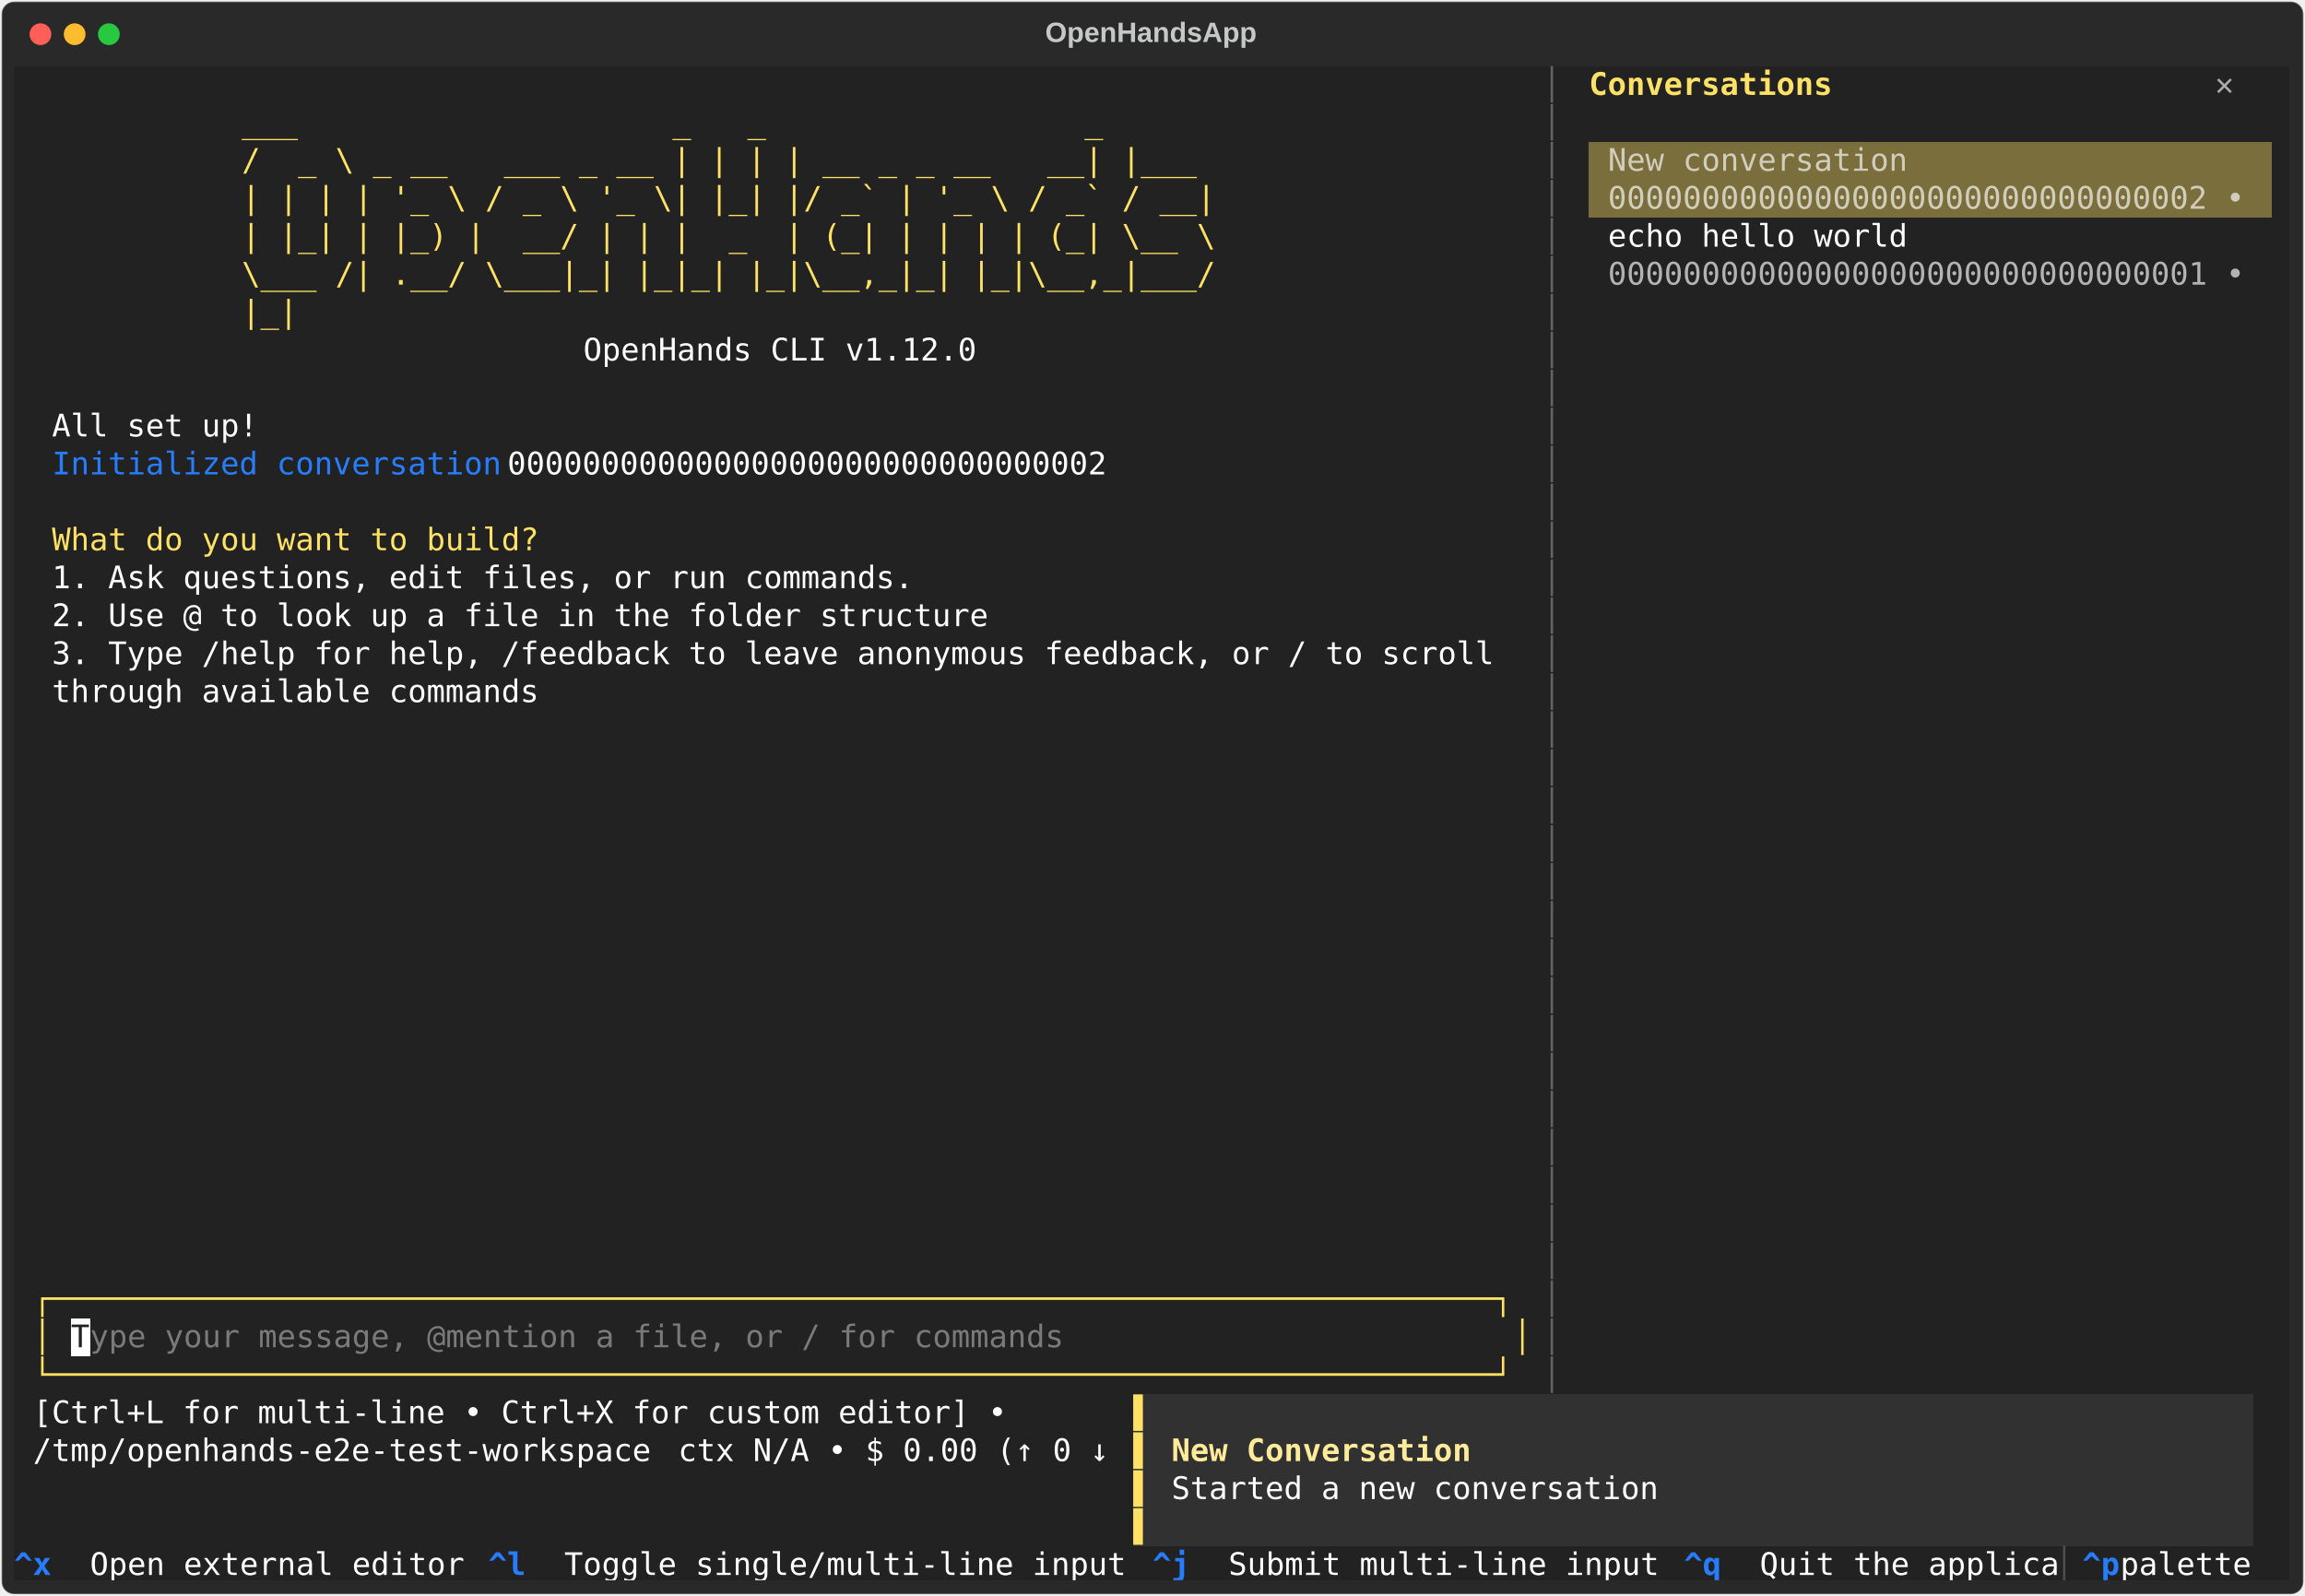
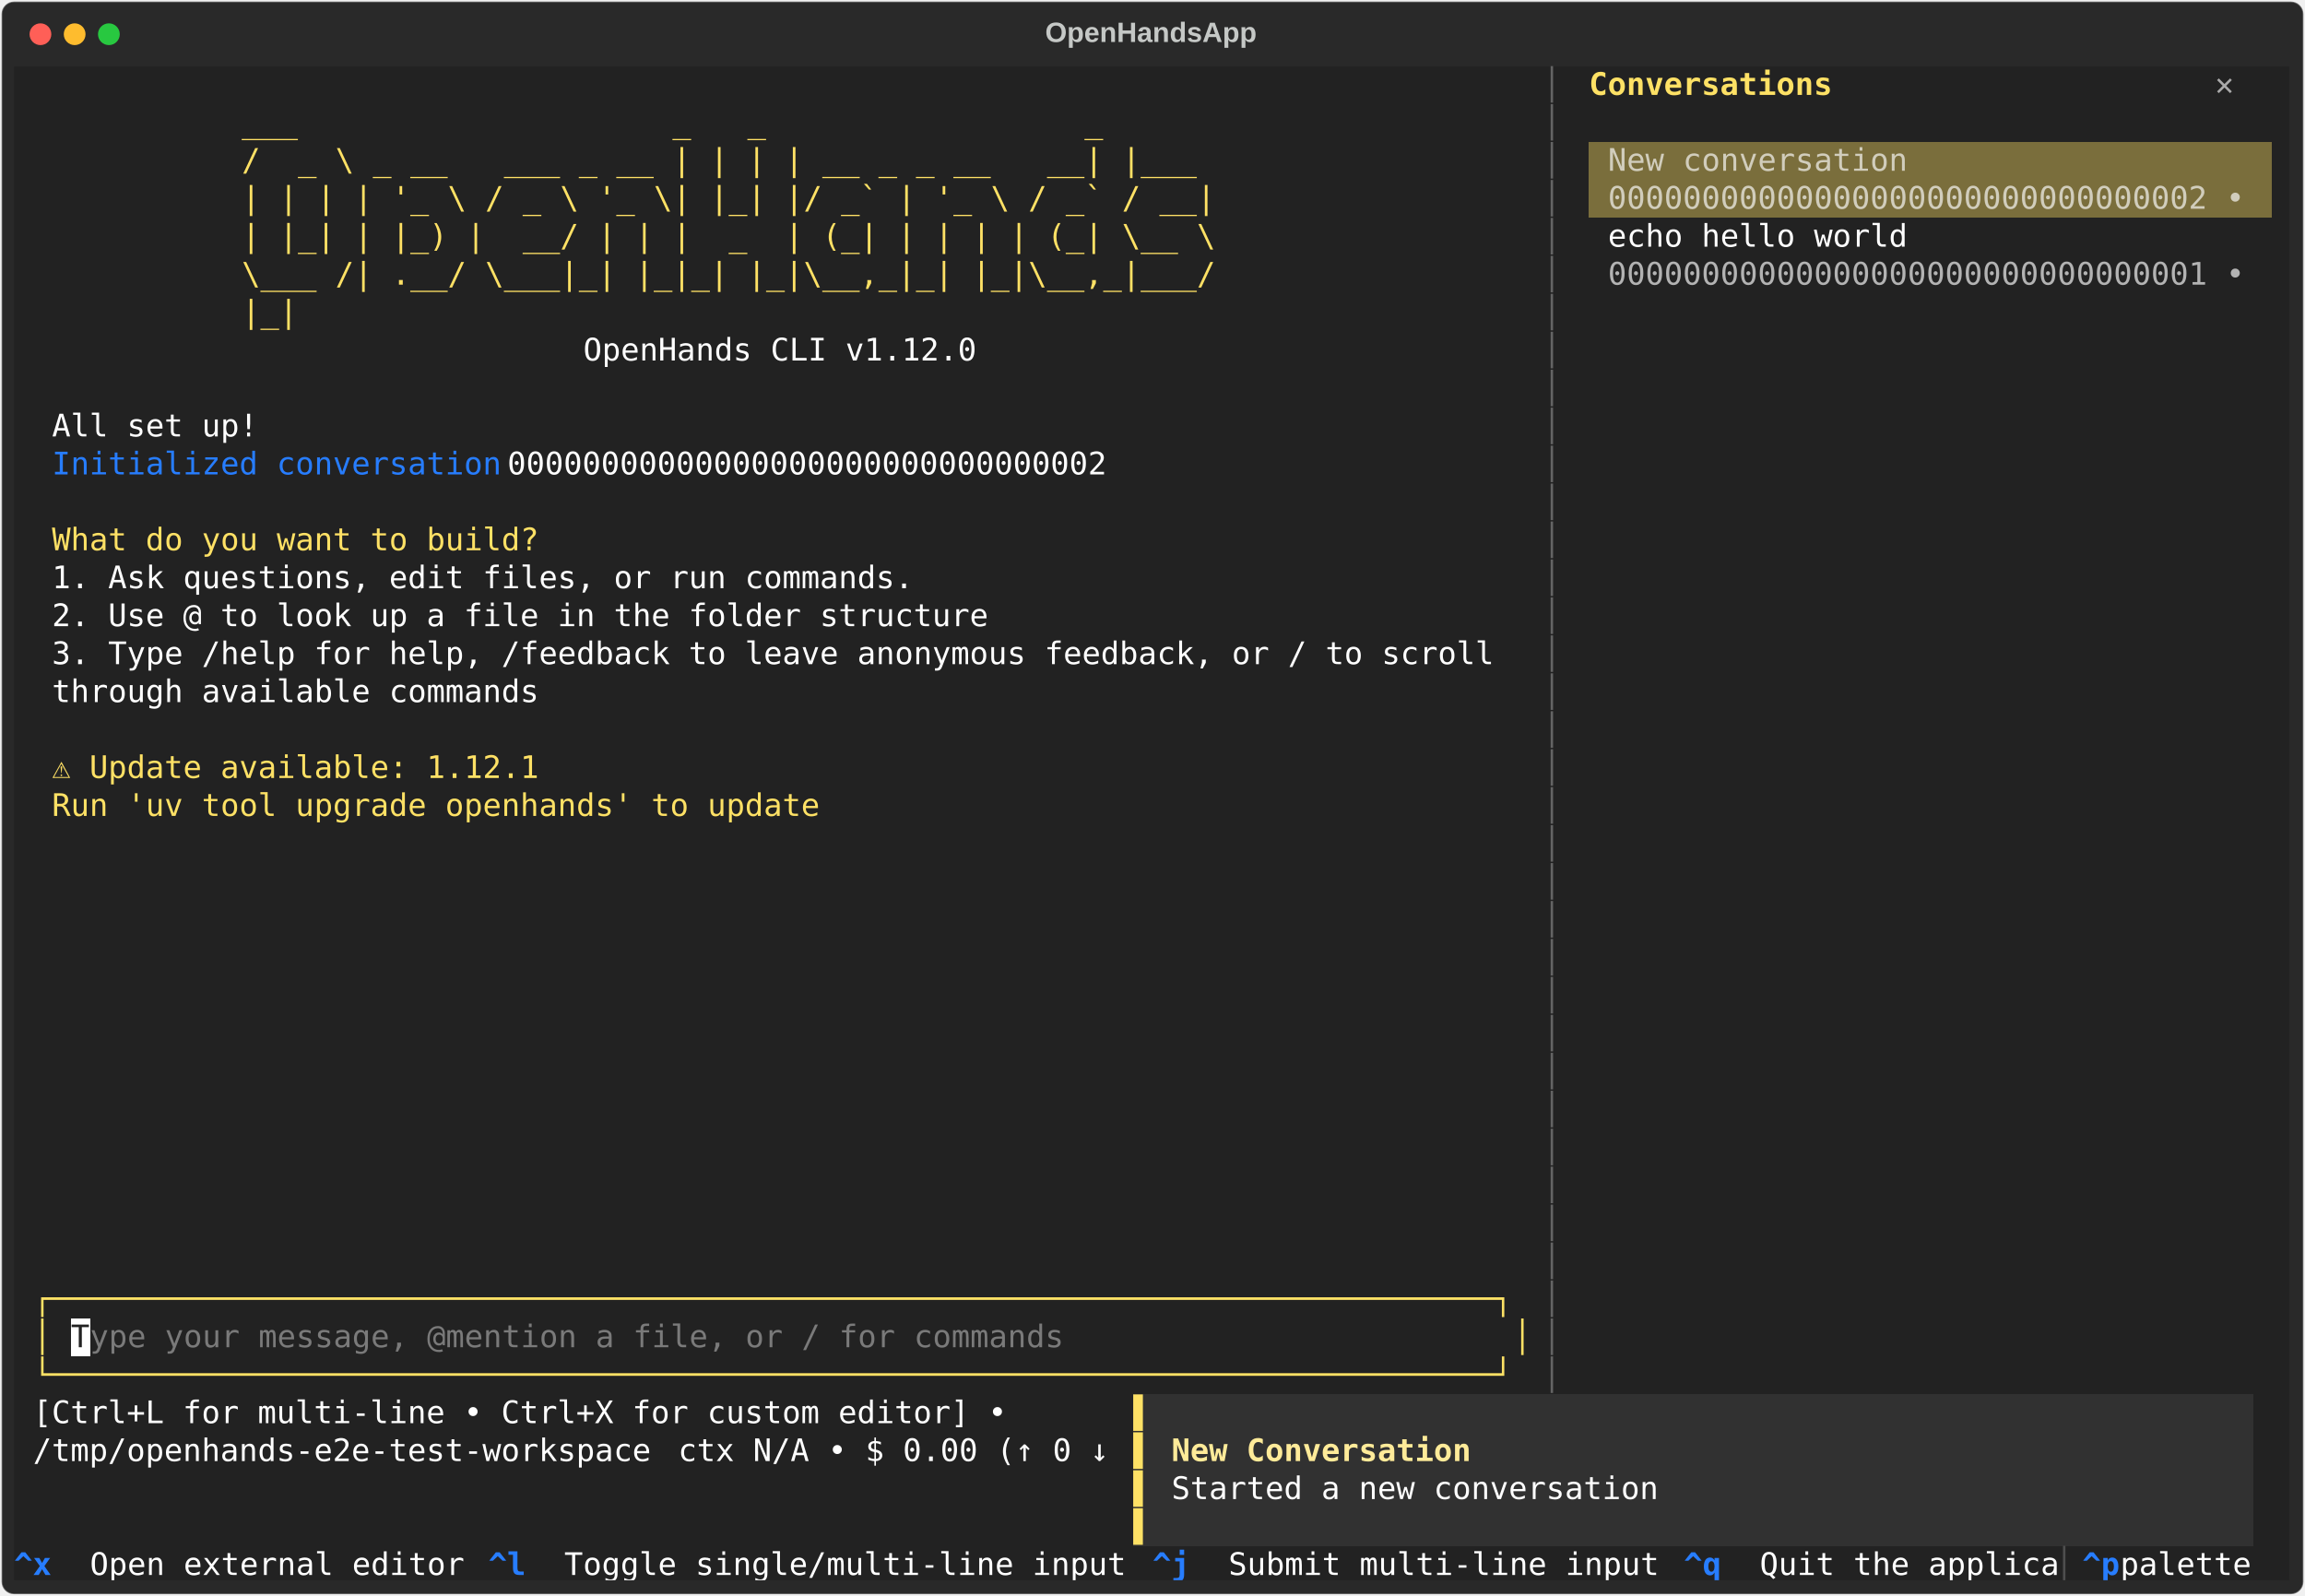
<svg xmlns="http://www.w3.org/2000/svg" class="rich-terminal" viewBox="0 0 1482 1026.0">
  <style>

    @font-face {
        font-family: "Fira Code";
        src: local("FiraCode-Regular"),
                url("https://cdnjs.cloudflare.com/ajax/libs/firacode/6.2.0/woff2/FiraCode-Regular.woff2") format("woff2"),
                url("https://cdnjs.cloudflare.com/ajax/libs/firacode/6.2.0/woff/FiraCode-Regular.woff") format("woff");
        font-style: normal;
        font-weight: 400;
    }
    @font-face {
        font-family: "Fira Code";
        src: local("FiraCode-Bold"),
                url("https://cdnjs.cloudflare.com/ajax/libs/firacode/6.2.0/woff2/FiraCode-Bold.woff2") format("woff2"),
                url("https://cdnjs.cloudflare.com/ajax/libs/firacode/6.2.0/woff/FiraCode-Bold.woff") format("woff");
        font-style: bold;
        font-weight: 700;
    }

    .terminal-matrix {
        font-family: Fira Code, monospace;
        font-size: 20px;
        line-height: 24.4px;
        font-variant-east-asian: full-width;
    }

    .terminal-title {
        font-size: 18px;
        font-weight: bold;
        font-family: arial;
    }

    .terminal-r1 { fill: #c5c8c6 }
.terminal-r2 { fill: #646464 }
.terminal-r3 { fill: #fee165;font-weight: bold }
.terminal-r4 { fill: #aaaaaa;font-weight: bold }
.terminal-r5 { fill: #ffe165 }
.terminal-r6 { fill: #d1cdbc }
.terminal-r7 { fill: #ffffff }
.terminal-r8 { fill: #b3b3b3 }
.terminal-r9 { fill: #277dff }
.terminal-r10 { fill: #fee165 }
.terminal-r11 { fill: #222222 }
.terminal-r12 { fill: #7a7a7a }
.terminal-r13 { fill: #ffeb99;font-weight: bold }
.terminal-r14 { fill: #277dff;font-weight: bold }
.terminal-r15 { fill: #4e4e4e }
    </style>
  <defs>
    <clipPath id="terminal-clip-terminal">
      <rect x="0" y="0" width="1463.0" height="975.0" />
    </clipPath>
    <clipPath id="terminal-line-0">
      <rect x="0" y="1.5" width="1464" height="24.65" />
    </clipPath>
    <clipPath id="terminal-line-1">
      <rect x="0" y="25.9" width="1464" height="24.65" />
    </clipPath>
    <clipPath id="terminal-line-2">
      <rect x="0" y="50.3" width="1464" height="24.65" />
    </clipPath>
    <clipPath id="terminal-line-3">
      <rect x="0" y="74.7" width="1464" height="24.65" />
    </clipPath>
    <clipPath id="terminal-line-4">
      <rect x="0" y="99.1" width="1464" height="24.65" />
    </clipPath>
    <clipPath id="terminal-line-5">
      <rect x="0" y="123.5" width="1464" height="24.65" />
    </clipPath>
    <clipPath id="terminal-line-6">
      <rect x="0" y="147.9" width="1464" height="24.65" />
    </clipPath>
    <clipPath id="terminal-line-7">
      <rect x="0" y="172.3" width="1464" height="24.65" />
    </clipPath>
    <clipPath id="terminal-line-8">
      <rect x="0" y="196.7" width="1464" height="24.65" />
    </clipPath>
    <clipPath id="terminal-line-9">
      <rect x="0" y="221.1" width="1464" height="24.65" />
    </clipPath>
    <clipPath id="terminal-line-10">
      <rect x="0" y="245.5" width="1464" height="24.65" />
    </clipPath>
    <clipPath id="terminal-line-11">
      <rect x="0" y="269.9" width="1464" height="24.65" />
    </clipPath>
    <clipPath id="terminal-line-12">
      <rect x="0" y="294.3" width="1464" height="24.65" />
    </clipPath>
    <clipPath id="terminal-line-13">
      <rect x="0" y="318.7" width="1464" height="24.65" />
    </clipPath>
    <clipPath id="terminal-line-14">
      <rect x="0" y="343.1" width="1464" height="24.65" />
    </clipPath>
    <clipPath id="terminal-line-15">
      <rect x="0" y="367.5" width="1464" height="24.65" />
    </clipPath>
    <clipPath id="terminal-line-16">
      <rect x="0" y="391.9" width="1464" height="24.65" />
    </clipPath>
    <clipPath id="terminal-line-17">
      <rect x="0" y="416.3" width="1464" height="24.65" />
    </clipPath>
    <clipPath id="terminal-line-18">
      <rect x="0" y="440.7" width="1464" height="24.65" />
    </clipPath>
    <clipPath id="terminal-line-19">
      <rect x="0" y="465.1" width="1464" height="24.65" />
    </clipPath>
    <clipPath id="terminal-line-20">
      <rect x="0" y="489.5" width="1464" height="24.65" />
    </clipPath>
    <clipPath id="terminal-line-21">
      <rect x="0" y="513.9" width="1464" height="24.65" />
    </clipPath>
    <clipPath id="terminal-line-22">
      <rect x="0" y="538.3" width="1464" height="24.65" />
    </clipPath>
    <clipPath id="terminal-line-23">
      <rect x="0" y="562.7" width="1464" height="24.65" />
    </clipPath>
    <clipPath id="terminal-line-24">
      <rect x="0" y="587.1" width="1464" height="24.65" />
    </clipPath>
    <clipPath id="terminal-line-25">
      <rect x="0" y="611.5" width="1464" height="24.65" />
    </clipPath>
    <clipPath id="terminal-line-26">
      <rect x="0" y="635.9" width="1464" height="24.65" />
    </clipPath>
    <clipPath id="terminal-line-27">
      <rect x="0" y="660.3" width="1464" height="24.65" />
    </clipPath>
    <clipPath id="terminal-line-28">
      <rect x="0" y="684.7" width="1464" height="24.65" />
    </clipPath>
    <clipPath id="terminal-line-29">
      <rect x="0" y="709.1" width="1464" height="24.65" />
    </clipPath>
    <clipPath id="terminal-line-30">
      <rect x="0" y="733.5" width="1464" height="24.65" />
    </clipPath>
    <clipPath id="terminal-line-31">
      <rect x="0" y="757.9" width="1464" height="24.65" />
    </clipPath>
    <clipPath id="terminal-line-32">
      <rect x="0" y="782.3" width="1464" height="24.65" />
    </clipPath>
    <clipPath id="terminal-line-33">
      <rect x="0" y="806.7" width="1464" height="24.65" />
    </clipPath>
    <clipPath id="terminal-line-34">
      <rect x="0" y="831.1" width="1464" height="24.65" />
    </clipPath>
    <clipPath id="terminal-line-35">
      <rect x="0" y="855.5" width="1464" height="24.65" />
    </clipPath>
    <clipPath id="terminal-line-36">
      <rect x="0" y="879.9" width="1464" height="24.65" />
    </clipPath>
    <clipPath id="terminal-line-37">
      <rect x="0" y="904.3" width="1464" height="24.65" />
    </clipPath>
    <clipPath id="terminal-line-38">
      <rect x="0" y="928.7" width="1464" height="24.65" />
    </clipPath>
  </defs>
  <rect fill="#292929" stroke="rgba(255,255,255,0.35)" stroke-width="1" x="1" y="1" width="1480" height="1024" rx="8" />
  <text class="terminal-title" fill="#c5c8c6" text-anchor="middle" x="740" y="27">OpenHandsApp</text>
  <g transform="translate(26,22)">
    <circle cx="0" cy="0" r="7" fill="#ff5f57" />
    <circle cx="22" cy="0" r="7" fill="#febc2e" />
    <circle cx="44" cy="0" r="7" fill="#28c840" />
  </g>
  <g transform="translate(9, 41)" clip-path="url(#terminal-clip-terminal)">
    <rect fill="#222222" x="0" y="1.5" width="988.2" height="24.65" shape-rendering="crispEdges" />
    <rect fill="#222222" x="988.2" y="1.5" width="12.2" height="24.65" shape-rendering="crispEdges" />
    <rect fill="#222222" x="1000.4" y="1.5" width="12.2" height="24.65" shape-rendering="crispEdges" />
    <rect fill="#222222" x="1012.6" y="1.5" width="158.6" height="24.65" shape-rendering="crispEdges" />
    <rect fill="#222222" x="1171.2" y="1.5" width="244" height="24.65" shape-rendering="crispEdges" />
    <rect fill="#222222" x="1415.2" y="1.5" width="36.6" height="24.65" shape-rendering="crispEdges" />
    <rect fill="#222222" x="1451.8" y="1.5" width="12.2" height="24.65" shape-rendering="crispEdges" />
    <rect fill="#222222" x="0" y="25.9" width="146.4" height="24.65" shape-rendering="crispEdges" />
    <rect fill="#222222" x="146.4" y="25.9" width="695.4" height="24.65" shape-rendering="crispEdges" />
    <rect fill="#222222" x="841.8" y="25.9" width="146.4" height="24.65" shape-rendering="crispEdges" />
    <rect fill="#222222" x="988.2" y="25.9" width="12.2" height="24.65" shape-rendering="crispEdges" />
    <rect fill="#222222" x="1000.4" y="25.9" width="463.6" height="24.65" shape-rendering="crispEdges" />
    <rect fill="#222222" x="0" y="50.3" width="146.4" height="24.65" shape-rendering="crispEdges" />
    <rect fill="#222222" x="146.4" y="50.3" width="695.4" height="24.65" shape-rendering="crispEdges" />
    <rect fill="#222222" x="841.8" y="50.3" width="146.4" height="24.65" shape-rendering="crispEdges" />
    <rect fill="#222222" x="988.2" y="50.3" width="12.2" height="24.65" shape-rendering="crispEdges" />
    <rect fill="#222222" x="1000.4" y="50.3" width="12.2" height="24.65" shape-rendering="crispEdges" />
    <rect fill="#7a6e3c" x="1012.6" y="50.3" width="12.2" height="24.65" shape-rendering="crispEdges" />
    <rect fill="#7a6e3c" x="1024.8" y="50.3" width="195.2" height="24.65" shape-rendering="crispEdges" />
    <rect fill="#7a6e3c" x="1220" y="50.3" width="231.8" height="24.65" shape-rendering="crispEdges" />
    <rect fill="#222222" x="1451.8" y="50.3" width="12.2" height="24.65" shape-rendering="crispEdges" />
    <rect fill="#222222" x="0" y="74.7" width="146.4" height="24.65" shape-rendering="crispEdges" />
    <rect fill="#222222" x="146.4" y="74.7" width="695.4" height="24.65" shape-rendering="crispEdges" />
    <rect fill="#222222" x="841.8" y="74.7" width="146.4" height="24.65" shape-rendering="crispEdges" />
    <rect fill="#222222" x="988.2" y="74.7" width="12.2" height="24.65" shape-rendering="crispEdges" />
    <rect fill="#222222" x="1000.4" y="74.7" width="12.2" height="24.65" shape-rendering="crispEdges" />
    <rect fill="#7a6e3c" x="1012.6" y="74.7" width="12.2" height="24.65" shape-rendering="crispEdges" />
    <rect fill="#7a6e3c" x="1024.8" y="74.7" width="414.8" height="24.65" shape-rendering="crispEdges" />
    <rect fill="#7a6e3c" x="1439.6" y="74.7" width="12.2" height="24.65" shape-rendering="crispEdges" />
    <rect fill="#222222" x="1451.8" y="74.7" width="12.2" height="24.65" shape-rendering="crispEdges" />
    <rect fill="#222222" x="0" y="99.1" width="146.4" height="24.65" shape-rendering="crispEdges" />
    <rect fill="#222222" x="146.4" y="99.1" width="695.4" height="24.65" shape-rendering="crispEdges" />
    <rect fill="#222222" x="841.8" y="99.1" width="146.4" height="24.65" shape-rendering="crispEdges" />
    <rect fill="#222222" x="988.2" y="99.1" width="12.2" height="24.65" shape-rendering="crispEdges" />
    <rect fill="#222222" x="1000.4" y="99.1" width="24.4" height="24.65" shape-rendering="crispEdges" />
    <rect fill="#222222" x="1024.8" y="99.1" width="195.2" height="24.65" shape-rendering="crispEdges" />
    <rect fill="#222222" x="1220" y="99.1" width="244" height="24.65" shape-rendering="crispEdges" />
    <rect fill="#222222" x="0" y="123.5" width="146.4" height="24.65" shape-rendering="crispEdges" />
    <rect fill="#222222" x="146.4" y="123.5" width="695.4" height="24.65" shape-rendering="crispEdges" />
    <rect fill="#222222" x="841.8" y="123.5" width="146.4" height="24.65" shape-rendering="crispEdges" />
    <rect fill="#222222" x="988.2" y="123.5" width="12.2" height="24.65" shape-rendering="crispEdges" />
    <rect fill="#222222" x="1000.4" y="123.5" width="24.4" height="24.65" shape-rendering="crispEdges" />
    <rect fill="#222222" x="1024.8" y="123.5" width="414.8" height="24.65" shape-rendering="crispEdges" />
    <rect fill="#222222" x="1439.6" y="123.5" width="24.4" height="24.65" shape-rendering="crispEdges" />
    <rect fill="#222222" x="0" y="147.9" width="146.4" height="24.65" shape-rendering="crispEdges" />
    <rect fill="#222222" x="146.4" y="147.9" width="695.4" height="24.65" shape-rendering="crispEdges" />
    <rect fill="#222222" x="841.8" y="147.9" width="146.4" height="24.65" shape-rendering="crispEdges" />
    <rect fill="#222222" x="988.2" y="147.9" width="12.2" height="24.65" shape-rendering="crispEdges" />
    <rect fill="#222222" x="1000.4" y="147.9" width="463.6" height="24.65" shape-rendering="crispEdges" />
    <rect fill="#222222" x="0" y="172.3" width="366" height="24.65" shape-rendering="crispEdges" />
    <rect fill="#222222" x="366" y="172.3" width="256.2" height="24.65" shape-rendering="crispEdges" />
    <rect fill="#222222" x="622.2" y="172.3" width="366" height="24.65" shape-rendering="crispEdges" />
    <rect fill="#222222" x="988.2" y="172.3" width="12.2" height="24.65" shape-rendering="crispEdges" />
    <rect fill="#222222" x="1000.4" y="172.3" width="463.6" height="24.65" shape-rendering="crispEdges" />
    <rect fill="#222222" x="0" y="196.7" width="988.2" height="24.65" shape-rendering="crispEdges" />
    <rect fill="#222222" x="988.2" y="196.7" width="12.2" height="24.65" shape-rendering="crispEdges" />
    <rect fill="#222222" x="1000.4" y="196.7" width="463.6" height="24.65" shape-rendering="crispEdges" />
    <rect fill="#222222" x="0" y="221.1" width="24.4" height="24.65" shape-rendering="crispEdges" />
    <rect fill="#222222" x="24.4" y="221.1" width="134.2" height="24.65" shape-rendering="crispEdges" />
    <rect fill="#222222" x="158.6" y="221.1" width="829.6" height="24.65" shape-rendering="crispEdges" />
    <rect fill="#222222" x="988.2" y="221.1" width="12.2" height="24.65" shape-rendering="crispEdges" />
    <rect fill="#222222" x="1000.4" y="221.1" width="463.6" height="24.65" shape-rendering="crispEdges" />
    <rect fill="#222222" x="0" y="245.5" width="24.4" height="24.65" shape-rendering="crispEdges" />
    <rect fill="#222222" x="24.4" y="245.5" width="292.8" height="24.65" shape-rendering="crispEdges" />
    <rect fill="#222222" x="317.2" y="245.5" width="402.6" height="24.65" shape-rendering="crispEdges" />
    <rect fill="#222222" x="719.8" y="245.5" width="268.4" height="24.65" shape-rendering="crispEdges" />
    <rect fill="#222222" x="988.2" y="245.5" width="12.2" height="24.65" shape-rendering="crispEdges" />
    <rect fill="#222222" x="1000.4" y="245.5" width="463.6" height="24.65" shape-rendering="crispEdges" />
    <rect fill="#222222" x="0" y="269.9" width="988.2" height="24.65" shape-rendering="crispEdges" />
    <rect fill="#222222" x="988.2" y="269.9" width="12.2" height="24.65" shape-rendering="crispEdges" />
    <rect fill="#222222" x="1000.4" y="269.9" width="463.6" height="24.65" shape-rendering="crispEdges" />
    <rect fill="#222222" x="0" y="294.3" width="24.4" height="24.65" shape-rendering="crispEdges" />
    <rect fill="#222222" x="24.4" y="294.3" width="317.2" height="24.65" shape-rendering="crispEdges" />
    <rect fill="#222222" x="341.6" y="294.3" width="646.6" height="24.65" shape-rendering="crispEdges" />
    <rect fill="#222222" x="988.2" y="294.3" width="12.2" height="24.65" shape-rendering="crispEdges" />
    <rect fill="#222222" x="1000.4" y="294.3" width="463.6" height="24.65" shape-rendering="crispEdges" />
    <rect fill="#222222" x="0" y="318.7" width="24.4" height="24.65" shape-rendering="crispEdges" />
    <rect fill="#222222" x="24.4" y="318.7" width="561.2" height="24.65" shape-rendering="crispEdges" />
    <rect fill="#222222" x="585.6" y="318.7" width="402.6" height="24.65" shape-rendering="crispEdges" />
    <rect fill="#222222" x="988.2" y="318.7" width="12.2" height="24.65" shape-rendering="crispEdges" />
    <rect fill="#222222" x="1000.4" y="318.7" width="463.6" height="24.65" shape-rendering="crispEdges" />
    <rect fill="#222222" x="0" y="343.1" width="24.4" height="24.65" shape-rendering="crispEdges" />
    <rect fill="#222222" x="24.4" y="343.1" width="610" height="24.65" shape-rendering="crispEdges" />
    <rect fill="#222222" x="634.4" y="343.1" width="353.8" height="24.65" shape-rendering="crispEdges" />
    <rect fill="#222222" x="988.2" y="343.1" width="12.2" height="24.65" shape-rendering="crispEdges" />
    <rect fill="#222222" x="1000.4" y="343.1" width="463.6" height="24.65" shape-rendering="crispEdges" />
    <rect fill="#222222" x="0" y="367.5" width="24.4" height="24.65" shape-rendering="crispEdges" />
    <rect fill="#222222" x="24.4" y="367.5" width="939.4" height="24.65" shape-rendering="crispEdges" />
    <rect fill="#222222" x="963.8" y="367.5" width="24.4" height="24.65" shape-rendering="crispEdges" />
    <rect fill="#222222" x="988.2" y="367.5" width="12.2" height="24.65" shape-rendering="crispEdges" />
    <rect fill="#222222" x="1000.4" y="367.5" width="463.6" height="24.65" shape-rendering="crispEdges" />
    <rect fill="#222222" x="0" y="391.9" width="24.4" height="24.65" shape-rendering="crispEdges" />
    <rect fill="#222222" x="24.4" y="391.9" width="317.2" height="24.65" shape-rendering="crispEdges" />
    <rect fill="#222222" x="341.6" y="391.9" width="646.6" height="24.65" shape-rendering="crispEdges" />
    <rect fill="#222222" x="988.2" y="391.9" width="12.2" height="24.65" shape-rendering="crispEdges" />
    <rect fill="#222222" x="1000.4" y="391.9" width="463.6" height="24.65" shape-rendering="crispEdges" />
    <rect fill="#222222" x="0" y="416.3" width="988.2" height="24.65" shape-rendering="crispEdges" />
    <rect fill="#222222" x="988.2" y="416.3" width="12.2" height="24.65" shape-rendering="crispEdges" />
    <rect fill="#222222" x="1000.4" y="416.3" width="463.6" height="24.65" shape-rendering="crispEdges" />
-     <rect fill="#222222" x="0" y="440.7" width="988.2" height="24.65" shape-rendering="crispEdges" />
+     <rect fill="#222222" x="0" y="440.7" width="24.4" height="24.65" shape-rendering="crispEdges" />
+     <rect fill="#222222" x="24.4" y="440.7" width="317.2" height="24.65" shape-rendering="crispEdges" />
+     <rect fill="#222222" x="341.6" y="440.7" width="646.6" height="24.65" shape-rendering="crispEdges" />
    <rect fill="#222222" x="988.2" y="440.7" width="12.2" height="24.65" shape-rendering="crispEdges" />
    <rect fill="#222222" x="1000.4" y="440.7" width="463.6" height="24.65" shape-rendering="crispEdges" />
-     <rect fill="#222222" x="0" y="465.1" width="988.2" height="24.65" shape-rendering="crispEdges" />
+     <rect fill="#222222" x="0" y="465.1" width="24.4" height="24.65" shape-rendering="crispEdges" />
+     <rect fill="#222222" x="24.4" y="465.1" width="500.2" height="24.65" shape-rendering="crispEdges" />
+     <rect fill="#222222" x="524.6" y="465.1" width="463.6" height="24.65" shape-rendering="crispEdges" />
    <rect fill="#222222" x="988.2" y="465.1" width="12.2" height="24.65" shape-rendering="crispEdges" />
    <rect fill="#222222" x="1000.4" y="465.1" width="463.6" height="24.65" shape-rendering="crispEdges" />
    <rect fill="#222222" x="0" y="489.5" width="988.2" height="24.65" shape-rendering="crispEdges" />
    <rect fill="#222222" x="988.2" y="489.5" width="12.2" height="24.65" shape-rendering="crispEdges" />
    <rect fill="#222222" x="1000.4" y="489.5" width="463.6" height="24.65" shape-rendering="crispEdges" />
    <rect fill="#222222" x="0" y="513.9" width="988.2" height="24.65" shape-rendering="crispEdges" />
    <rect fill="#222222" x="988.2" y="513.9" width="12.2" height="24.65" shape-rendering="crispEdges" />
    <rect fill="#222222" x="1000.4" y="513.9" width="463.6" height="24.65" shape-rendering="crispEdges" />
    <rect fill="#222222" x="0" y="538.3" width="988.2" height="24.65" shape-rendering="crispEdges" />
    <rect fill="#222222" x="988.2" y="538.3" width="12.2" height="24.65" shape-rendering="crispEdges" />
    <rect fill="#222222" x="1000.4" y="538.3" width="463.6" height="24.65" shape-rendering="crispEdges" />
    <rect fill="#222222" x="0" y="562.7" width="988.2" height="24.65" shape-rendering="crispEdges" />
    <rect fill="#222222" x="988.2" y="562.7" width="12.2" height="24.65" shape-rendering="crispEdges" />
    <rect fill="#222222" x="1000.4" y="562.7" width="463.6" height="24.65" shape-rendering="crispEdges" />
    <rect fill="#222222" x="0" y="587.1" width="988.2" height="24.65" shape-rendering="crispEdges" />
    <rect fill="#222222" x="988.2" y="587.1" width="12.2" height="24.65" shape-rendering="crispEdges" />
    <rect fill="#222222" x="1000.4" y="587.1" width="463.6" height="24.65" shape-rendering="crispEdges" />
    <rect fill="#222222" x="0" y="611.5" width="988.2" height="24.65" shape-rendering="crispEdges" />
    <rect fill="#222222" x="988.2" y="611.5" width="12.2" height="24.65" shape-rendering="crispEdges" />
    <rect fill="#222222" x="1000.4" y="611.5" width="463.6" height="24.65" shape-rendering="crispEdges" />
    <rect fill="#222222" x="0" y="635.9" width="988.2" height="24.65" shape-rendering="crispEdges" />
    <rect fill="#222222" x="988.2" y="635.9" width="12.2" height="24.65" shape-rendering="crispEdges" />
    <rect fill="#222222" x="1000.4" y="635.9" width="463.6" height="24.65" shape-rendering="crispEdges" />
    <rect fill="#222222" x="0" y="660.3" width="988.2" height="24.65" shape-rendering="crispEdges" />
    <rect fill="#222222" x="988.2" y="660.3" width="12.2" height="24.65" shape-rendering="crispEdges" />
    <rect fill="#222222" x="1000.4" y="660.3" width="463.6" height="24.65" shape-rendering="crispEdges" />
    <rect fill="#222222" x="0" y="684.7" width="988.2" height="24.65" shape-rendering="crispEdges" />
    <rect fill="#222222" x="988.2" y="684.7" width="12.2" height="24.65" shape-rendering="crispEdges" />
    <rect fill="#222222" x="1000.4" y="684.7" width="463.6" height="24.65" shape-rendering="crispEdges" />
    <rect fill="#222222" x="0" y="709.1" width="988.2" height="24.65" shape-rendering="crispEdges" />
    <rect fill="#222222" x="988.2" y="709.1" width="12.2" height="24.65" shape-rendering="crispEdges" />
    <rect fill="#222222" x="1000.4" y="709.1" width="463.6" height="24.65" shape-rendering="crispEdges" />
    <rect fill="#222222" x="0" y="733.5" width="988.2" height="24.65" shape-rendering="crispEdges" />
    <rect fill="#222222" x="988.2" y="733.5" width="12.2" height="24.65" shape-rendering="crispEdges" />
    <rect fill="#222222" x="1000.4" y="733.5" width="463.6" height="24.65" shape-rendering="crispEdges" />
    <rect fill="#222222" x="0" y="757.9" width="12.2" height="24.65" shape-rendering="crispEdges" />
    <rect fill="#222222" x="12.2" y="757.9" width="12.2" height="24.65" shape-rendering="crispEdges" />
    <rect fill="#222222" x="24.4" y="757.9" width="963.8" height="24.65" shape-rendering="crispEdges" />
    <rect fill="#222222" x="988.2" y="757.9" width="12.2" height="24.65" shape-rendering="crispEdges" />
    <rect fill="#222222" x="1000.4" y="757.9" width="463.6" height="24.65" shape-rendering="crispEdges" />
    <rect fill="#222222" x="0" y="782.3" width="12.2" height="24.65" shape-rendering="crispEdges" />
    <rect fill="#222222" x="12.2" y="782.3" width="963.8" height="24.65" shape-rendering="crispEdges" />
    <rect fill="#222222" x="976" y="782.3" width="12.2" height="24.65" shape-rendering="crispEdges" />
    <rect fill="#222222" x="988.2" y="782.3" width="12.2" height="24.65" shape-rendering="crispEdges" />
    <rect fill="#222222" x="1000.4" y="782.3" width="463.6" height="24.65" shape-rendering="crispEdges" />
    <rect fill="#222222" x="0" y="806.7" width="12.2" height="24.65" shape-rendering="crispEdges" />
    <rect fill="#222222" x="12.2" y="806.7" width="12.2" height="24.65" shape-rendering="crispEdges" />
    <rect fill="#222222" x="24.4" y="806.7" width="12.2" height="24.65" shape-rendering="crispEdges" />
    <rect fill="#ffffff" x="36.6" y="806.7" width="12.2" height="24.65" shape-rendering="crispEdges" />
    <rect fill="#222222" x="48.8" y="806.7" width="634.4" height="24.65" shape-rendering="crispEdges" />
    <rect fill="#222222" x="683.2" y="806.7" width="280.6" height="24.65" shape-rendering="crispEdges" />
    <rect fill="#222222" x="963.8" y="806.7" width="12.2" height="24.65" shape-rendering="crispEdges" />
    <rect fill="#222222" x="976" y="806.7" width="12.2" height="24.65" shape-rendering="crispEdges" />
    <rect fill="#222222" x="988.2" y="806.7" width="12.2" height="24.65" shape-rendering="crispEdges" />
    <rect fill="#222222" x="1000.4" y="806.7" width="463.6" height="24.65" shape-rendering="crispEdges" />
    <rect fill="#222222" x="0" y="831.1" width="12.2" height="24.65" shape-rendering="crispEdges" />
    <rect fill="#222222" x="12.2" y="831.1" width="963.8" height="24.65" shape-rendering="crispEdges" />
    <rect fill="#222222" x="976" y="831.1" width="12.2" height="24.65" shape-rendering="crispEdges" />
    <rect fill="#222222" x="988.2" y="831.1" width="12.2" height="24.65" shape-rendering="crispEdges" />
    <rect fill="#222222" x="1000.4" y="831.1" width="463.6" height="24.65" shape-rendering="crispEdges" />
    <rect fill="#222222" x="0" y="855.5" width="12.2" height="24.65" shape-rendering="crispEdges" />
    <rect fill="#222222" x="12.2" y="855.5" width="634.4" height="24.65" shape-rendering="crispEdges" />
    <rect fill="#222222" x="646.6" y="855.5" width="73.2" height="24.65" shape-rendering="crispEdges" />
    <rect fill="#313131" x="719.8" y="855.5" width="12.2" height="24.65" shape-rendering="crispEdges" />
    <rect fill="#313131" x="732" y="855.5" width="707.6" height="24.65" shape-rendering="crispEdges" />
    <rect fill="#222222" x="1439.6" y="855.5" width="24.4" height="24.65" shape-rendering="crispEdges" />
    <rect fill="#222222" x="0" y="879.9" width="12.2" height="24.65" shape-rendering="crispEdges" />
    <rect fill="#222222" x="12.2" y="879.9" width="414.8" height="24.65" shape-rendering="crispEdges" />
    <rect fill="#222222" x="427" y="879.9" width="292.8" height="24.65" shape-rendering="crispEdges" />
    <rect fill="#313131" x="719.8" y="879.9" width="12.2" height="24.65" shape-rendering="crispEdges" />
    <rect fill="#313131" x="732" y="879.9" width="12.2" height="24.65" shape-rendering="crispEdges" />
    <rect fill="#313131" x="744.2" y="879.9" width="195.2" height="24.65" shape-rendering="crispEdges" />
    <rect fill="#313131" x="939.4" y="879.9" width="500.2" height="24.65" shape-rendering="crispEdges" />
    <rect fill="#222222" x="1439.6" y="879.9" width="24.4" height="24.65" shape-rendering="crispEdges" />
    <rect fill="#222222" x="0" y="904.3" width="719.8" height="24.65" shape-rendering="crispEdges" />
    <rect fill="#313131" x="719.8" y="904.3" width="12.2" height="24.65" shape-rendering="crispEdges" />
    <rect fill="#313131" x="732" y="904.3" width="12.2" height="24.65" shape-rendering="crispEdges" />
    <rect fill="#313131" x="744.2" y="904.3" width="317.2" height="24.65" shape-rendering="crispEdges" />
    <rect fill="#313131" x="1061.4" y="904.3" width="378.2" height="24.65" shape-rendering="crispEdges" />
    <rect fill="#222222" x="1439.6" y="904.3" width="24.4" height="24.65" shape-rendering="crispEdges" />
    <rect fill="#222222" x="0" y="928.7" width="719.8" height="24.65" shape-rendering="crispEdges" />
    <rect fill="#313131" x="719.8" y="928.7" width="12.2" height="24.65" shape-rendering="crispEdges" />
    <rect fill="#313131" x="732" y="928.7" width="707.6" height="24.65" shape-rendering="crispEdges" />
    <rect fill="#222222" x="1439.6" y="928.7" width="24.4" height="24.65" shape-rendering="crispEdges" />
    <rect fill="#222222" x="0" y="953.1" width="48.8" height="24.65" shape-rendering="crispEdges" />
    <rect fill="#222222" x="48.8" y="953.1" width="256.2" height="24.65" shape-rendering="crispEdges" />
    <rect fill="#222222" x="305" y="953.1" width="48.8" height="24.65" shape-rendering="crispEdges" />
    <rect fill="#222222" x="353.8" y="953.1" width="378.2" height="24.65" shape-rendering="crispEdges" />
    <rect fill="#222222" x="732" y="953.1" width="48.8" height="24.65" shape-rendering="crispEdges" />
    <rect fill="#222222" x="780.8" y="953.1" width="292.8" height="24.65" shape-rendering="crispEdges" />
    <rect fill="#222222" x="1073.6" y="953.1" width="48.8" height="24.65" shape-rendering="crispEdges" />
    <rect fill="#222222" x="1122.4" y="953.1" width="195.2" height="24.65" shape-rendering="crispEdges" />
    <rect fill="#222222" x="1317.6" y="953.1" width="12.2" height="24.65" shape-rendering="crispEdges" />
    <rect fill="#222222" x="1329.8" y="953.1" width="24.4" height="24.65" shape-rendering="crispEdges" />
    <rect fill="#222222" x="1354.2" y="953.1" width="97.6" height="24.65" shape-rendering="crispEdges" />
    <rect fill="#222222" x="1451.8" y="953.1" width="12.2" height="24.65" shape-rendering="crispEdges" />
    <g class="terminal-matrix">
      <text class="terminal-r2" x="988.2" y="20" textLength="12.2" clip-path="url(#terminal-line-0)">▏</text>
      <text class="terminal-r3" x="1012.6" y="20" textLength="158.6" clip-path="url(#terminal-line-0)">Conversations</text>
      <text class="terminal-r4" x="1415.2" y="20" textLength="36.6" clip-path="url(#terminal-line-0)"> ✕ </text>
      <text class="terminal-r1" x="1464" y="20" textLength="12.2" clip-path="url(#terminal-line-0)">
</text>
      <text class="terminal-r5" x="146.4" y="44.4" textLength="695.4" clip-path="url(#terminal-line-1)">     ___                    _   _                 _      </text>
      <text class="terminal-r2" x="988.2" y="44.4" textLength="12.2" clip-path="url(#terminal-line-1)">▏</text>
      <text class="terminal-r1" x="1464" y="44.4" textLength="12.2" clip-path="url(#terminal-line-1)">
</text>
      <text class="terminal-r5" x="146.4" y="68.8" textLength="695.4" clip-path="url(#terminal-line-2)">    /  _ \ _ __   ___ _ __ | | | | __ _ _ __   __| |___  </text>
      <text class="terminal-r2" x="988.2" y="68.8" textLength="12.2" clip-path="url(#terminal-line-2)">▏</text>
      <text class="terminal-r6" x="1024.8" y="68.8" textLength="195.2" clip-path="url(#terminal-line-2)">New conversation</text>
      <text class="terminal-r1" x="1464" y="68.8" textLength="12.2" clip-path="url(#terminal-line-2)">
</text>
      <text class="terminal-r5" x="146.4" y="93.2" textLength="695.4" clip-path="url(#terminal-line-3)">    | | | | '_ \ / _ \ '_ \| |_| |/ _` | '_ \ / _` / __| </text>
      <text class="terminal-r2" x="988.2" y="93.2" textLength="12.2" clip-path="url(#terminal-line-3)">▏</text>
      <text class="terminal-r6" x="1024.8" y="93.2" textLength="414.8" clip-path="url(#terminal-line-3)">00000000000000000000000000000002 •</text>
      <text class="terminal-r1" x="1464" y="93.2" textLength="12.2" clip-path="url(#terminal-line-3)">
</text>
      <text class="terminal-r5" x="146.4" y="117.6" textLength="695.4" clip-path="url(#terminal-line-4)">    | |_| | |_) |  __/ | | |  _  | (_| | | | | (_| \__ \ </text>
      <text class="terminal-r2" x="988.2" y="117.6" textLength="12.2" clip-path="url(#terminal-line-4)">▏</text>
      <text class="terminal-r7" x="1024.8" y="117.6" textLength="195.2" clip-path="url(#terminal-line-4)">echo hello world</text>
      <text class="terminal-r1" x="1464" y="117.6" textLength="12.2" clip-path="url(#terminal-line-4)">
</text>
      <text class="terminal-r5" x="146.4" y="142" textLength="695.4" clip-path="url(#terminal-line-5)">    \___ /| .__/ \___|_| |_|_| |_|\__,_|_| |_|\__,_|___/ </text>
      <text class="terminal-r2" x="988.2" y="142" textLength="12.2" clip-path="url(#terminal-line-5)">▏</text>
      <text class="terminal-r8" x="1024.8" y="142" textLength="414.8" clip-path="url(#terminal-line-5)">00000000000000000000000000000001 •</text>
      <text class="terminal-r1" x="1464" y="142" textLength="12.2" clip-path="url(#terminal-line-5)">
</text>
      <text class="terminal-r5" x="146.4" y="166.4" textLength="695.4" clip-path="url(#terminal-line-6)">          |_|                                            </text>
      <text class="terminal-r2" x="988.2" y="166.4" textLength="12.2" clip-path="url(#terminal-line-6)">▏</text>
      <text class="terminal-r1" x="1464" y="166.4" textLength="12.2" clip-path="url(#terminal-line-6)">
</text>
      <text class="terminal-r7" x="366" y="190.8" textLength="256.2" clip-path="url(#terminal-line-7)">OpenHands CLI v1.12.0</text>
      <text class="terminal-r2" x="988.2" y="190.8" textLength="12.2" clip-path="url(#terminal-line-7)">▏</text>
      <text class="terminal-r1" x="1464" y="190.8" textLength="12.2" clip-path="url(#terminal-line-7)">
</text>
      <text class="terminal-r2" x="988.2" y="215.2" textLength="12.2" clip-path="url(#terminal-line-8)">▏</text>
      <text class="terminal-r1" x="1464" y="215.2" textLength="12.2" clip-path="url(#terminal-line-8)">
</text>
      <text class="terminal-r7" x="24.4" y="239.6" textLength="134.2" clip-path="url(#terminal-line-9)">All set up!</text>
      <text class="terminal-r2" x="988.2" y="239.6" textLength="12.2" clip-path="url(#terminal-line-9)">▏</text>
      <text class="terminal-r1" x="1464" y="239.6" textLength="12.2" clip-path="url(#terminal-line-9)">
</text>
      <text class="terminal-r9" x="24.4" y="264" textLength="292.8" clip-path="url(#terminal-line-10)">Initialized conversation</text>
      <text class="terminal-r7" x="317.2" y="264" textLength="402.6" clip-path="url(#terminal-line-10)"> 00000000000000000000000000000002</text>
      <text class="terminal-r2" x="988.2" y="264" textLength="12.2" clip-path="url(#terminal-line-10)">▏</text>
      <text class="terminal-r1" x="1464" y="264" textLength="12.2" clip-path="url(#terminal-line-10)">
</text>
      <text class="terminal-r2" x="988.2" y="288.4" textLength="12.2" clip-path="url(#terminal-line-11)">▏</text>
      <text class="terminal-r1" x="1464" y="288.4" textLength="12.2" clip-path="url(#terminal-line-11)">
</text>
      <text class="terminal-r5" x="24.4" y="312.8" textLength="317.2" clip-path="url(#terminal-line-12)">What do you want to build?</text>
      <text class="terminal-r2" x="988.2" y="312.8" textLength="12.2" clip-path="url(#terminal-line-12)">▏</text>
      <text class="terminal-r1" x="1464" y="312.8" textLength="12.2" clip-path="url(#terminal-line-12)">
</text>
      <text class="terminal-r7" x="24.4" y="337.2" textLength="561.2" clip-path="url(#terminal-line-13)">1. Ask questions, edit files, or run commands.</text>
      <text class="terminal-r2" x="988.2" y="337.2" textLength="12.2" clip-path="url(#terminal-line-13)">▏</text>
      <text class="terminal-r1" x="1464" y="337.2" textLength="12.2" clip-path="url(#terminal-line-13)">
</text>
      <text class="terminal-r7" x="24.4" y="361.6" textLength="610" clip-path="url(#terminal-line-14)">2. Use @ to look up a file in the folder structure</text>
      <text class="terminal-r2" x="988.2" y="361.6" textLength="12.2" clip-path="url(#terminal-line-14)">▏</text>
      <text class="terminal-r1" x="1464" y="361.6" textLength="12.2" clip-path="url(#terminal-line-14)">
</text>
      <text class="terminal-r7" x="24.4" y="386" textLength="939.4" clip-path="url(#terminal-line-15)">3. Type /help for help, /feedback to leave anonymous feedback, or / to scroll</text>
      <text class="terminal-r2" x="988.2" y="386" textLength="12.2" clip-path="url(#terminal-line-15)">▏</text>
      <text class="terminal-r1" x="1464" y="386" textLength="12.2" clip-path="url(#terminal-line-15)">
</text>
      <text class="terminal-r7" x="24.4" y="410.4" textLength="317.2" clip-path="url(#terminal-line-16)">through available commands</text>
      <text class="terminal-r2" x="988.2" y="410.4" textLength="12.2" clip-path="url(#terminal-line-16)">▏</text>
      <text class="terminal-r1" x="1464" y="410.4" textLength="12.2" clip-path="url(#terminal-line-16)">
</text>
      <text class="terminal-r2" x="988.2" y="434.8" textLength="12.2" clip-path="url(#terminal-line-17)">▏</text>
      <text class="terminal-r1" x="1464" y="434.8" textLength="12.2" clip-path="url(#terminal-line-17)">
</text>
+       <text class="terminal-r5" x="24.4" y="459.2" textLength="317.2" clip-path="url(#terminal-line-18)">⚠ Update available: 1.12.1</text>
      <text class="terminal-r2" x="988.2" y="459.2" textLength="12.2" clip-path="url(#terminal-line-18)">▏</text>
      <text class="terminal-r1" x="1464" y="459.2" textLength="12.2" clip-path="url(#terminal-line-18)">
</text>
+       <text class="terminal-r10" x="24.4" y="483.6" textLength="500.2" clip-path="url(#terminal-line-19)">Run 'uv tool upgrade openhands' to update</text>
      <text class="terminal-r2" x="988.2" y="483.6" textLength="12.2" clip-path="url(#terminal-line-19)">▏</text>
      <text class="terminal-r1" x="1464" y="483.6" textLength="12.2" clip-path="url(#terminal-line-19)">
</text>
      <text class="terminal-r2" x="988.2" y="508" textLength="12.2" clip-path="url(#terminal-line-20)">▏</text>
      <text class="terminal-r1" x="1464" y="508" textLength="12.2" clip-path="url(#terminal-line-20)">
</text>
      <text class="terminal-r2" x="988.2" y="532.4" textLength="12.2" clip-path="url(#terminal-line-21)">▏</text>
      <text class="terminal-r1" x="1464" y="532.4" textLength="12.2" clip-path="url(#terminal-line-21)">
</text>
      <text class="terminal-r2" x="988.2" y="556.8" textLength="12.2" clip-path="url(#terminal-line-22)">▏</text>
      <text class="terminal-r1" x="1464" y="556.8" textLength="12.2" clip-path="url(#terminal-line-22)">
</text>
      <text class="terminal-r2" x="988.2" y="581.2" textLength="12.2" clip-path="url(#terminal-line-23)">▏</text>
      <text class="terminal-r1" x="1464" y="581.2" textLength="12.2" clip-path="url(#terminal-line-23)">
</text>
      <text class="terminal-r2" x="988.2" y="605.6" textLength="12.2" clip-path="url(#terminal-line-24)">▏</text>
      <text class="terminal-r1" x="1464" y="605.6" textLength="12.2" clip-path="url(#terminal-line-24)">
</text>
      <text class="terminal-r2" x="988.2" y="630" textLength="12.2" clip-path="url(#terminal-line-25)">▏</text>
      <text class="terminal-r1" x="1464" y="630" textLength="12.2" clip-path="url(#terminal-line-25)">
</text>
      <text class="terminal-r2" x="988.2" y="654.4" textLength="12.2" clip-path="url(#terminal-line-26)">▏</text>
      <text class="terminal-r1" x="1464" y="654.4" textLength="12.2" clip-path="url(#terminal-line-26)">
</text>
      <text class="terminal-r2" x="988.2" y="678.8" textLength="12.2" clip-path="url(#terminal-line-27)">▏</text>
      <text class="terminal-r1" x="1464" y="678.8" textLength="12.2" clip-path="url(#terminal-line-27)">
</text>
      <text class="terminal-r2" x="988.2" y="703.2" textLength="12.2" clip-path="url(#terminal-line-28)">▏</text>
      <text class="terminal-r1" x="1464" y="703.2" textLength="12.2" clip-path="url(#terminal-line-28)">
</text>
      <text class="terminal-r2" x="988.2" y="727.6" textLength="12.2" clip-path="url(#terminal-line-29)">▏</text>
      <text class="terminal-r1" x="1464" y="727.6" textLength="12.2" clip-path="url(#terminal-line-29)">
</text>
      <text class="terminal-r2" x="988.2" y="752" textLength="12.2" clip-path="url(#terminal-line-30)">▏</text>
      <text class="terminal-r1" x="1464" y="752" textLength="12.2" clip-path="url(#terminal-line-30)">
</text>
      <text class="terminal-r2" x="988.2" y="776.4" textLength="12.2" clip-path="url(#terminal-line-31)">▏</text>
      <text class="terminal-r1" x="1464" y="776.4" textLength="12.2" clip-path="url(#terminal-line-31)">
</text>
      <text class="terminal-r10" x="12.2" y="800.8" textLength="963.8" clip-path="url(#terminal-line-32)">┌─────────────────────────────────────────────────────────────────────────────┐</text>
      <text class="terminal-r2" x="988.2" y="800.8" textLength="12.2" clip-path="url(#terminal-line-32)">▏</text>
      <text class="terminal-r1" x="1464" y="800.8" textLength="12.2" clip-path="url(#terminal-line-32)">
</text>
      <text class="terminal-r10" x="12.2" y="825.2" textLength="12.2" clip-path="url(#terminal-line-33)">│</text>
      <text class="terminal-r11" x="36.6" y="825.2" textLength="12.2" clip-path="url(#terminal-line-33)">T</text>
      <text class="terminal-r12" x="48.8" y="825.2" textLength="634.4" clip-path="url(#terminal-line-33)">ype your message, @mention a file, or / for commands</text>
      <text class="terminal-r10" x="963.8" y="825.2" textLength="12.2" clip-path="url(#terminal-line-33)">│</text>
      <text class="terminal-r2" x="988.2" y="825.2" textLength="12.2" clip-path="url(#terminal-line-33)">▏</text>
      <text class="terminal-r1" x="1464" y="825.2" textLength="12.2" clip-path="url(#terminal-line-33)">
</text>
      <text class="terminal-r10" x="12.2" y="849.6" textLength="963.8" clip-path="url(#terminal-line-34)">└─────────────────────────────────────────────────────────────────────────────┘</text>
      <text class="terminal-r2" x="988.2" y="849.6" textLength="12.2" clip-path="url(#terminal-line-34)">▏</text>
      <text class="terminal-r1" x="1464" y="849.6" textLength="12.2" clip-path="url(#terminal-line-34)">
</text>
      <text class="terminal-r7" x="12.2" y="874" textLength="634.4" clip-path="url(#terminal-line-35)">[Ctrl+L for multi-line • Ctrl+X for custom editor] •</text>
      <text class="terminal-r10" x="719.8" y="874" textLength="12.2" clip-path="url(#terminal-line-35)">▌</text>
      <text class="terminal-r1" x="1464" y="874" textLength="12.2" clip-path="url(#terminal-line-35)">
</text>
      <text class="terminal-r7" x="12.2" y="898.4" textLength="414.8" clip-path="url(#terminal-line-36)">/tmp/openhands-e2e-test-workspace </text>
      <text class="terminal-r7" x="427" y="898.4" textLength="292.8" clip-path="url(#terminal-line-36)">ctx N/A • $ 0.00 (↑ 0 ↓ </text>
      <text class="terminal-r10" x="719.8" y="898.4" textLength="12.2" clip-path="url(#terminal-line-36)">▌</text>
      <text class="terminal-r13" x="744.2" y="898.4" textLength="195.2" clip-path="url(#terminal-line-36)">New Conversation</text>
      <text class="terminal-r1" x="1464" y="898.4" textLength="12.2" clip-path="url(#terminal-line-36)">
</text>
      <text class="terminal-r10" x="719.8" y="922.8" textLength="12.2" clip-path="url(#terminal-line-37)">▌</text>
      <text class="terminal-r7" x="744.2" y="922.8" textLength="317.2" clip-path="url(#terminal-line-37)">Started a new conversation</text>
      <text class="terminal-r1" x="1464" y="922.8" textLength="12.2" clip-path="url(#terminal-line-37)">
</text>
      <text class="terminal-r10" x="719.8" y="947.2" textLength="12.2" clip-path="url(#terminal-line-38)">▌</text>
      <text class="terminal-r1" x="1464" y="947.2" textLength="12.2" clip-path="url(#terminal-line-38)">
</text>
      <text class="terminal-r14" x="0" y="971.6" textLength="48.8" clip-path="url(#terminal-line-39)"> ^x </text>
      <text class="terminal-r7" x="48.8" y="971.6" textLength="256.2" clip-path="url(#terminal-line-39)">Open external editor </text>
      <text class="terminal-r14" x="305" y="971.6" textLength="48.8" clip-path="url(#terminal-line-39)"> ^l </text>
      <text class="terminal-r7" x="353.8" y="971.6" textLength="378.2" clip-path="url(#terminal-line-39)">Toggle single/multi-line input </text>
      <text class="terminal-r14" x="732" y="971.6" textLength="48.8" clip-path="url(#terminal-line-39)"> ^j </text>
      <text class="terminal-r7" x="780.8" y="971.6" textLength="292.8" clip-path="url(#terminal-line-39)">Submit multi-line input </text>
      <text class="terminal-r14" x="1073.6" y="971.6" textLength="48.8" clip-path="url(#terminal-line-39)"> ^q </text>
      <text class="terminal-r7" x="1122.4" y="971.6" textLength="195.2" clip-path="url(#terminal-line-39)">Quit the applica</text>
      <text class="terminal-r15" x="1317.6" y="971.6" textLength="12.2" clip-path="url(#terminal-line-39)">▏</text>
      <text class="terminal-r14" x="1329.8" y="971.6" textLength="24.4" clip-path="url(#terminal-line-39)">^p</text>
      <text class="terminal-r7" x="1354.2" y="971.6" textLength="97.6" clip-path="url(#terminal-line-39)"> palette</text>
    </g>
  </g>
</svg>
